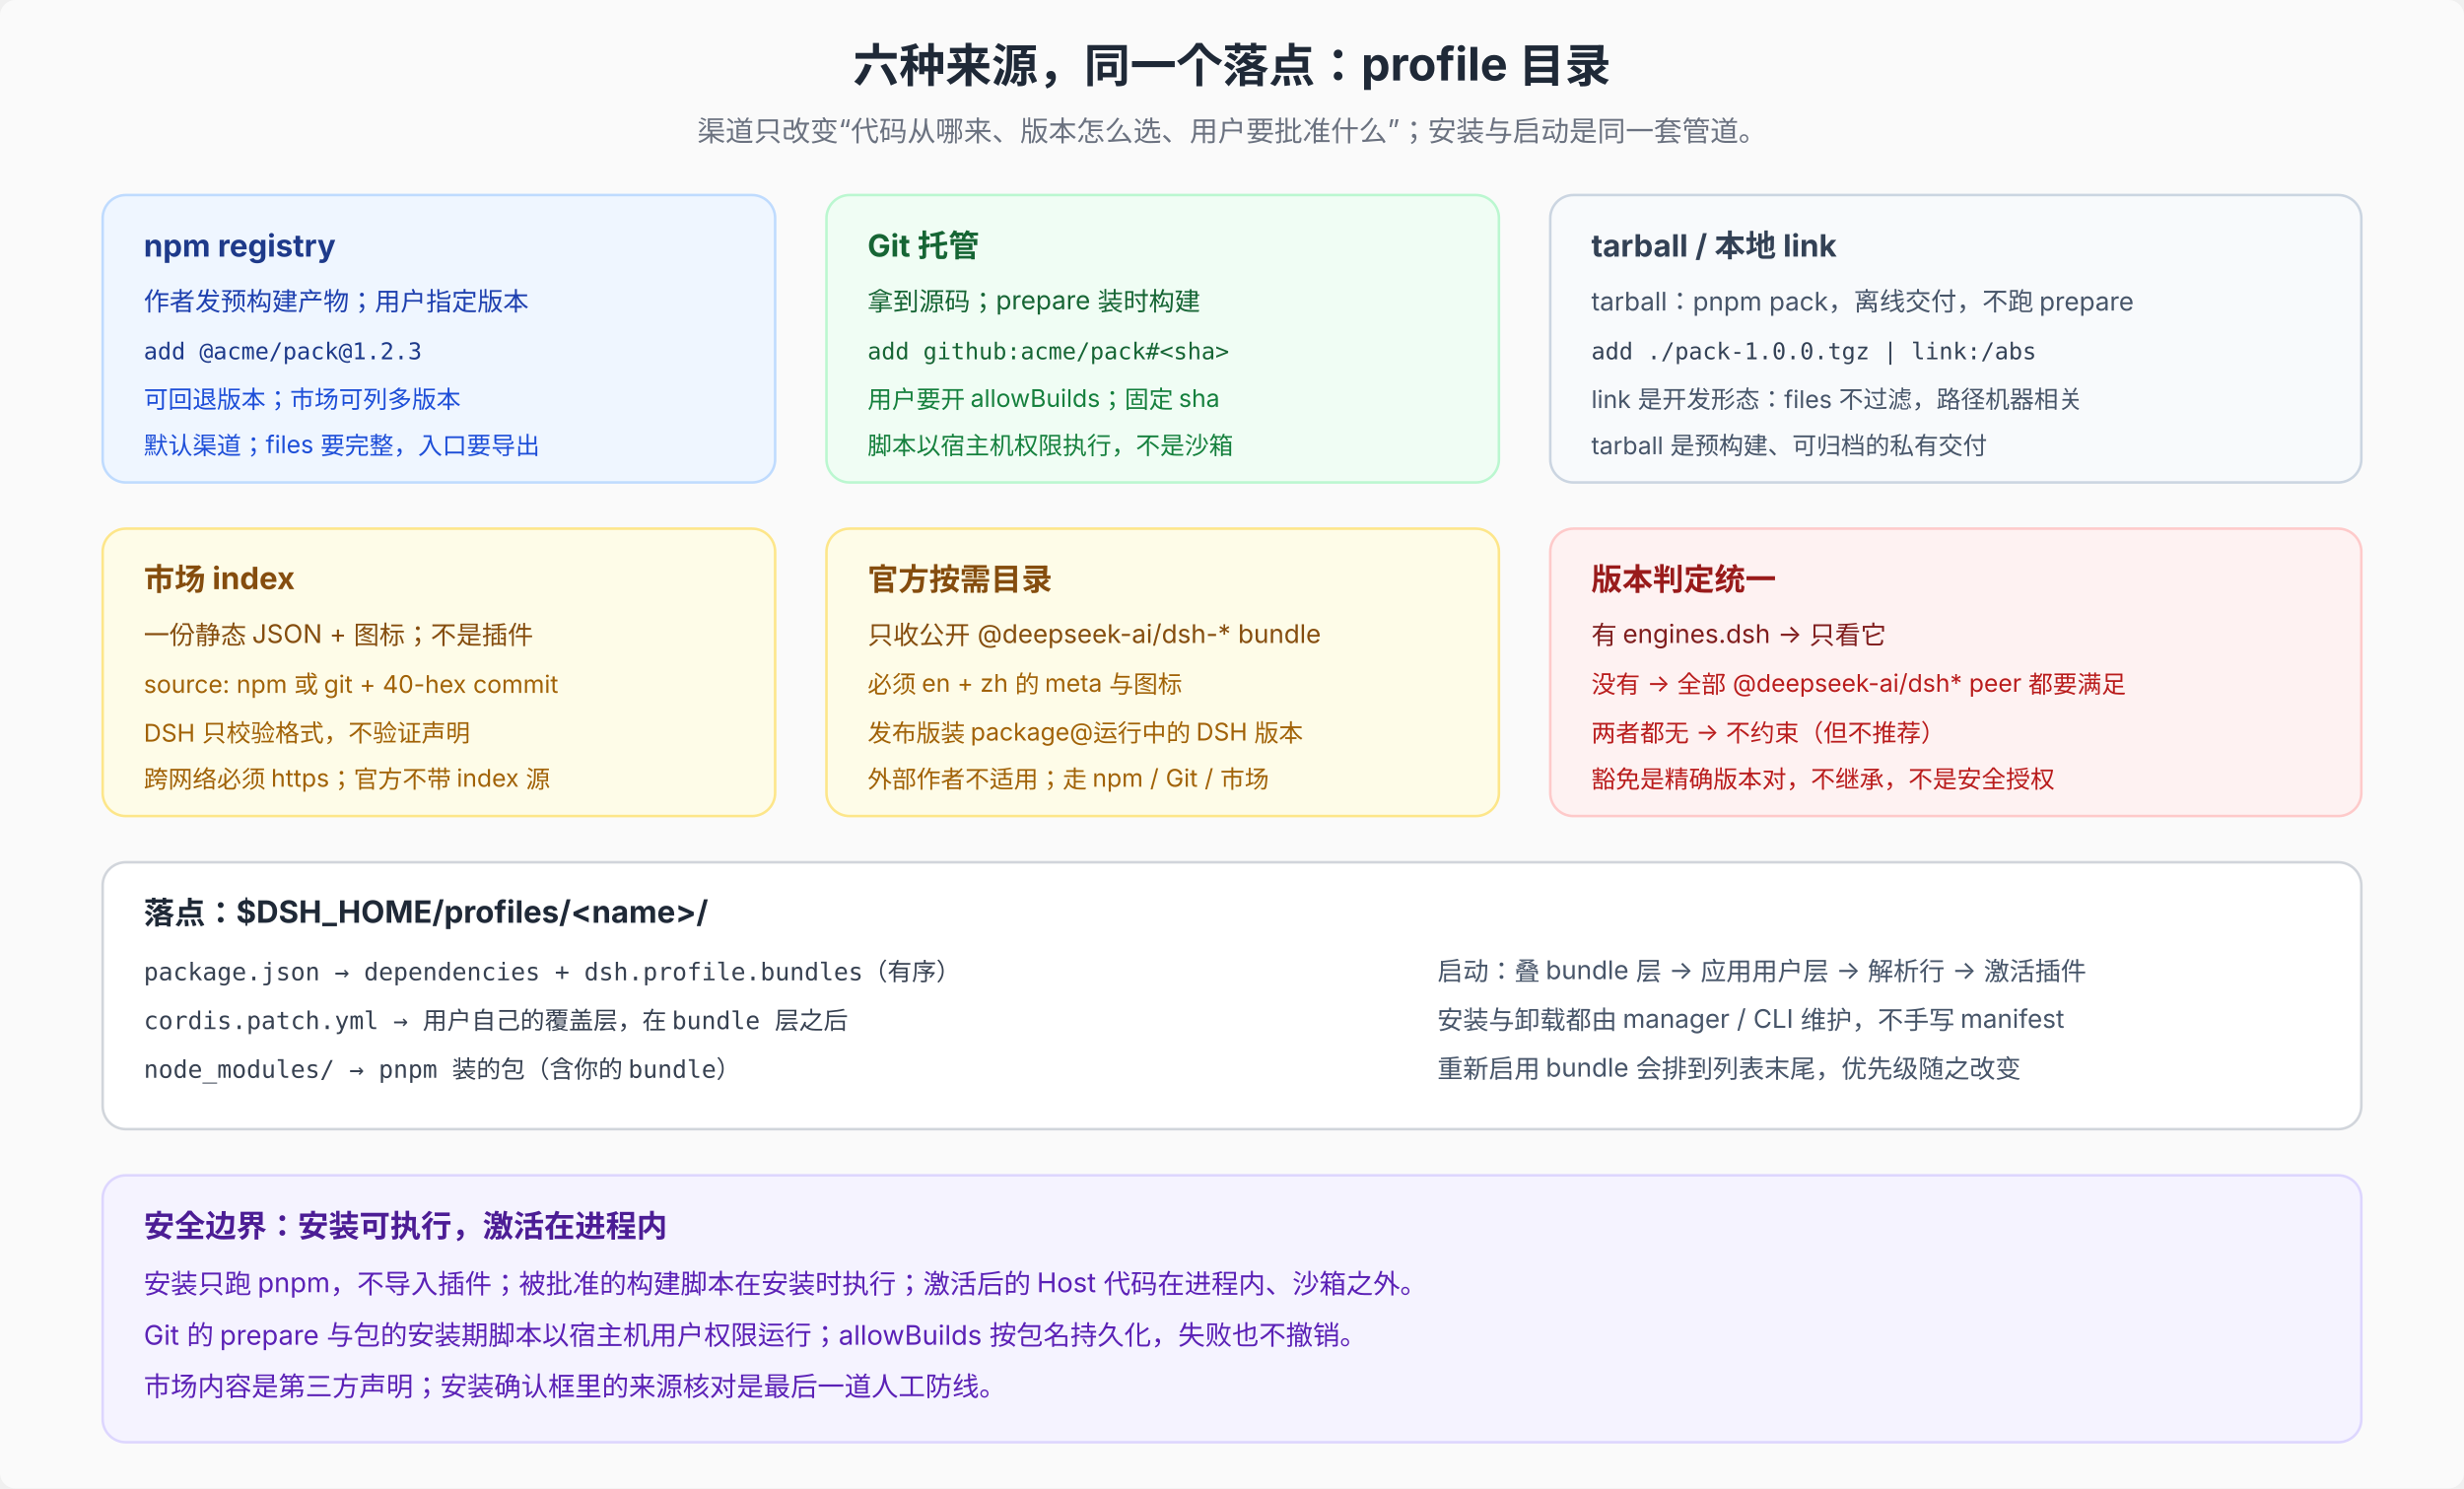
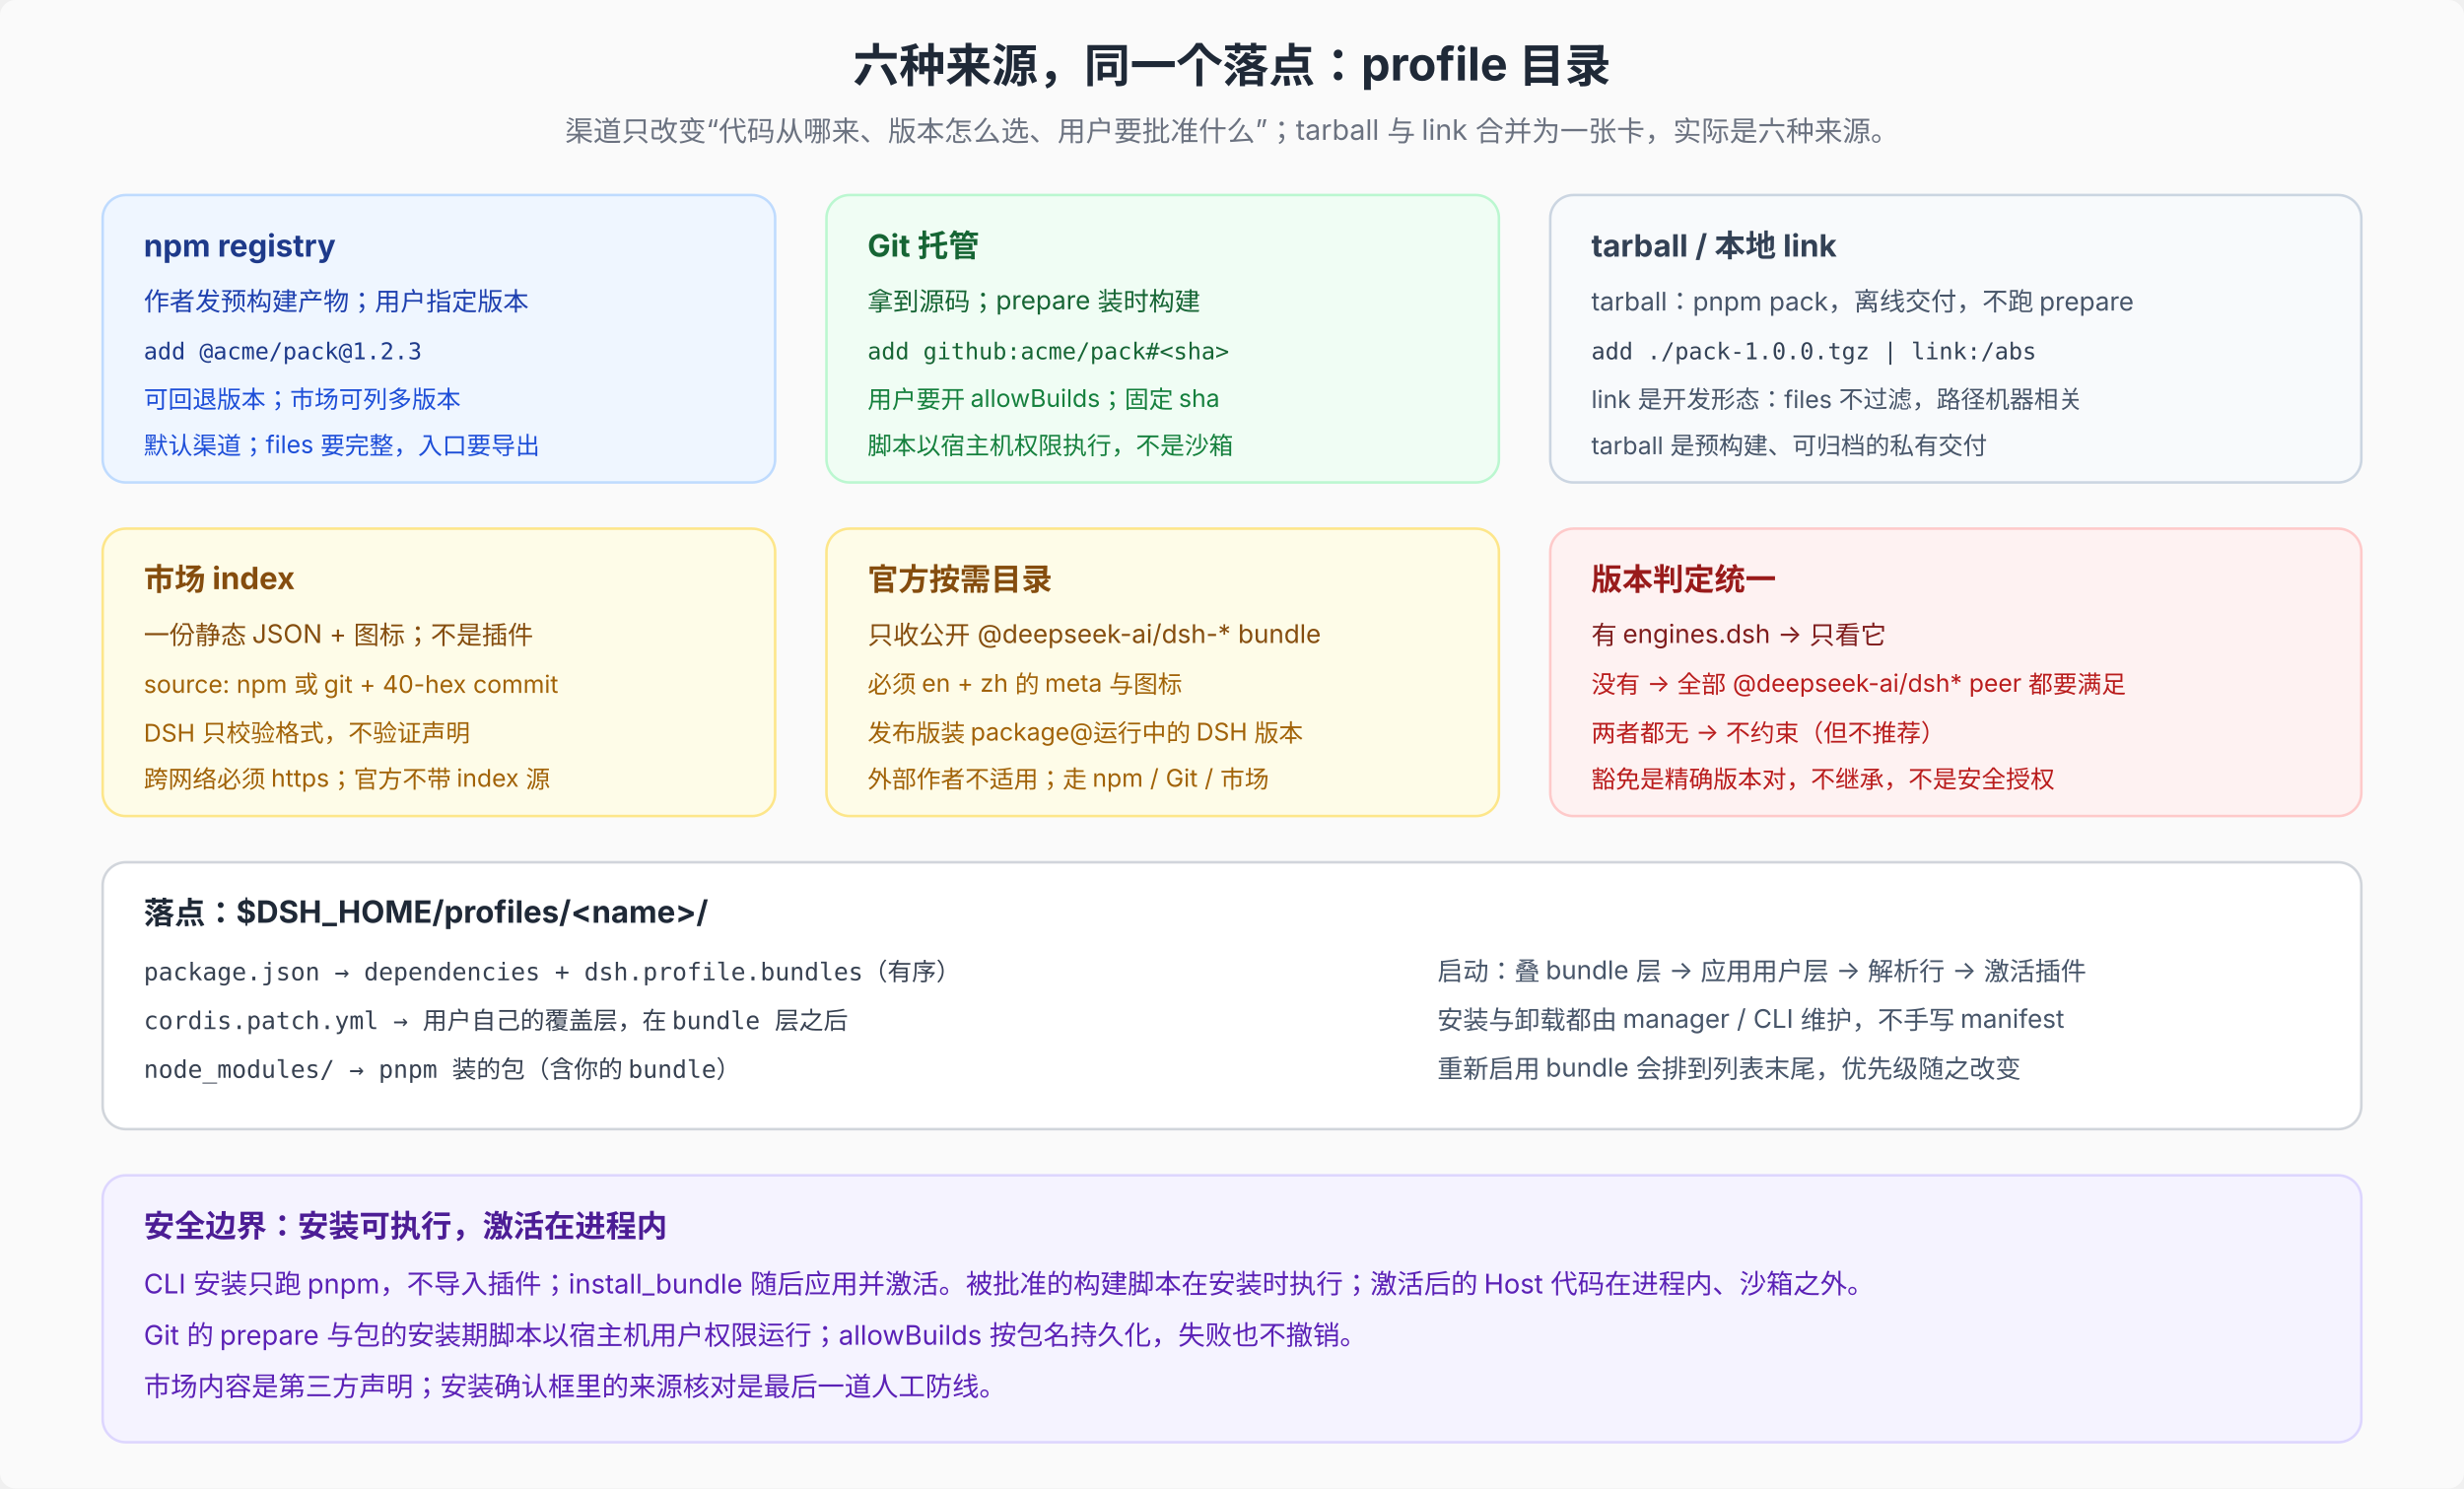
- <svg xmlns="http://www.w3.org/2000/svg" viewBox="0 0 960 580" font-family="system-ui, -apple-system, 'PingFang SC', 'Noto Sans SC', sans-serif" font-size="12">
+ <svg xmlns="http://www.w3.org/2000/svg" width="960" height="580" viewBox="0 0 960 580" font-family="system-ui, -apple-system, 'PingFang SC', 'Noto Sans SC', sans-serif" font-size="12">
  <defs>
    <marker id="arr24c" markerWidth="8" markerHeight="6" refX="8" refY="3" orient="auto">
      <path d="M0,0 L8,3 L0,6 Z" fill="#4b5563" />
    </marker>
  </defs>
  <rect width="960" height="580" fill="#fafafa" rx="6" />
  <text x="480" y="32" text-anchor="middle" font-size="18" font-weight="700" fill="#1f2937">六种来源，同一个落点：profile 目录</text>
-   <text x="480" y="55" text-anchor="middle" font-size="11" fill="#6b7280">渠道只改变“代码从哪来、版本怎么选、用户要批准什么”；安装与启动是同一套管道。</text>
+   <text x="480" y="55" text-anchor="middle" font-size="11" fill="#6b7280">渠道只改变“代码从哪来、版本怎么选、用户要批准什么”；tarball 与 link 合并为一张卡，实际是六种来源。</text>
  <rect x="40" y="76" width="262" height="112" rx="9" fill="#eff6ff" stroke="#bfdbfe" />
  <text x="56" y="100" font-size="12" font-weight="700" fill="#1e3a8a">npm registry</text>
  <text x="56" y="121" font-size="10" fill="#1e40af">作者发预构建产物；用户指定版本</text>
  <text x="56" y="140" font-family="ui-monospace, SFMono-Regular, Menlo, monospace" font-size="9" fill="#1e3a8a">add @acme/pack@1.2.3</text>
  <text x="56" y="159" font-size="9.5" fill="#1d4ed8">可回退版本；市场可列多版本</text>
  <text x="56" y="177" font-size="9.5" fill="#1d4ed8">默认渠道；files 要完整，入口要导出</text>
  <rect x="322" y="76" width="262" height="112" rx="9" fill="#f0fdf4" stroke="#bbf7d0" />
  <text x="338" y="100" font-size="12" font-weight="700" fill="#166534">Git 托管</text>
  <text x="338" y="121" font-size="10" fill="#166534">拿到源码；prepare 装时构建</text>
  <text x="338" y="140" font-family="ui-monospace, SFMono-Regular, Menlo, monospace" font-size="9" fill="#166534">add github:acme/pack#&lt;sha&gt;</text>
  <text x="338" y="159" font-size="9.5" fill="#15803d">用户要开 allowBuilds；固定 sha</text>
  <text x="338" y="177" font-size="9.5" fill="#15803d">脚本以宿主机权限执行，不是沙箱</text>
  <rect x="604" y="76" width="316" height="112" rx="9" fill="#f8fafc" stroke="#cbd5e1" />
  <text x="620" y="100" font-size="12" font-weight="700" fill="#334155">tarball / 本地 link</text>
  <text x="620" y="121" font-size="10" fill="#475569">tarball：pnpm pack，离线交付，不跑 prepare</text>
  <text x="620" y="140" font-family="ui-monospace, SFMono-Regular, Menlo, monospace" font-size="9" fill="#334155">add ./pack-1.0.0.tgz | link:/abs</text>
  <text x="620" y="159" font-size="9.5" fill="#475569">link 是开发形态：files 不过滤，路径机器相关</text>
  <text x="620" y="177" font-size="9.5" fill="#475569">tarball 是预构建、可归档的私有交付</text>
  <rect x="40" y="206" width="262" height="112" rx="9" fill="#fefce8" stroke="#fde68a" />
  <text x="56" y="230" font-size="12" font-weight="700" fill="#854d0e">市场 index</text>
  <text x="56" y="251" font-size="10" fill="#854d0e">一份静态 JSON + 图标；不是插件</text>
  <text x="56" y="270" font-size="9.5" fill="#a16207">source: npm 或 git + 40-hex commit</text>
  <text x="56" y="289" font-size="9.5" fill="#a16207">DSH 只校验格式，不验证声明</text>
  <text x="56" y="307" font-size="9.5" fill="#a16207">跨网络必须 https；官方不带 index 源</text>
  <rect x="322" y="206" width="262" height="112" rx="9" fill="#fefce8" stroke="#fde68a" />
  <text x="338" y="230" font-size="12" font-weight="700" fill="#854d0e">官方按需目录</text>
  <text x="338" y="251" font-size="10" fill="#854d0e">只收公开 @deepseek-ai/dsh-* bundle</text>
  <text x="338" y="270" font-size="9.5" fill="#a16207">必须 en + zh 的 meta 与图标</text>
  <text x="338" y="289" font-size="9.5" fill="#a16207">发布版装 package@运行中的 DSH 版本</text>
  <text x="338" y="307" font-size="9.5" fill="#a16207">外部作者不适用；走 npm / Git / 市场</text>
  <rect x="604" y="206" width="316" height="112" rx="9" fill="#fef2f2" stroke="#fecaca" />
  <text x="620" y="230" font-size="12" font-weight="700" fill="#991b1b">版本判定统一</text>
  <text x="620" y="251" font-size="10" fill="#7f1d1d">有 engines.dsh → 只看它</text>
  <text x="620" y="270" font-size="9.5" fill="#b91c1c">没有 → 全部 @deepseek-ai/dsh* peer 都要满足</text>
  <text x="620" y="289" font-size="9.5" fill="#b91c1c">两者都无 → 不约束（但不推荐）</text>
  <text x="620" y="307" font-size="9.5" fill="#b91c1c">豁免是精确版本对，不继承，不是安全授权</text>
  <rect x="40" y="336" width="880" height="104" rx="9" fill="#ffffff" stroke="#d1d5db" />
  <text x="56" y="360" font-size="12" font-weight="700" fill="#1f2937">落点：$DSH_HOME/profiles/&lt;name&gt;/</text>
  <text x="56" y="382" font-family="ui-monospace, SFMono-Regular, Menlo, monospace" font-size="9.5" fill="#374151">package.json → dependencies + dsh.profile.bundles（有序）</text>
  <text x="56" y="401" font-family="ui-monospace, SFMono-Regular, Menlo, monospace" font-size="9.5" fill="#374151">cordis.patch.yml → 用户自己的覆盖层，在 bundle 层之后</text>
  <text x="56" y="420" font-family="ui-monospace, SFMono-Regular, Menlo, monospace" font-size="9.5" fill="#374151">node_modules/ → pnpm 装的包（含你的 bundle）</text>
  <text x="560" y="382" font-size="10" fill="#475569">启动：叠 bundle 层 → 应用用户层 → 解析行 → 激活插件</text>
  <text x="560" y="401" font-size="10" fill="#475569">安装与卸载都由 manager / CLI 维护，不手写 manifest</text>
  <text x="560" y="420" font-size="10" fill="#475569">重新启用 bundle 会排到列表末尾，优先级随之改变</text>
  <rect x="40" y="458" width="880" height="104" rx="9" fill="#f5f3ff" stroke="#ddd6fe" />
  <text x="56" y="482" font-size="12" font-weight="700" fill="#4c1d95">安全边界：安装可执行，激活在进程内</text>
-   <text x="56" y="504" font-size="10.5" fill="#5b21b6">安装只跑 pnpm，不导入插件；被批准的构建脚本在安装时执行；激活后的 Host 代码在进程内、沙箱之外。</text>
+   <text x="56" y="504" font-size="10.5" fill="#5b21b6">CLI 安装只跑 pnpm，不导入插件；install_bundle 随后应用并激活。被批准的构建脚本在安装时执行；激活后的 Host 代码在进程内、沙箱之外。</text>
  <text x="56" y="524" font-size="10.5" fill="#5b21b6">Git 的 prepare 与包的安装期脚本以宿主机用户权限运行；allowBuilds 按包名持久化，失败也不撤销。</text>
  <text x="56" y="544" font-size="10.5" fill="#5b21b6">市场内容是第三方声明；安装确认框里的来源核对是最后一道人工防线。</text>
</svg>
